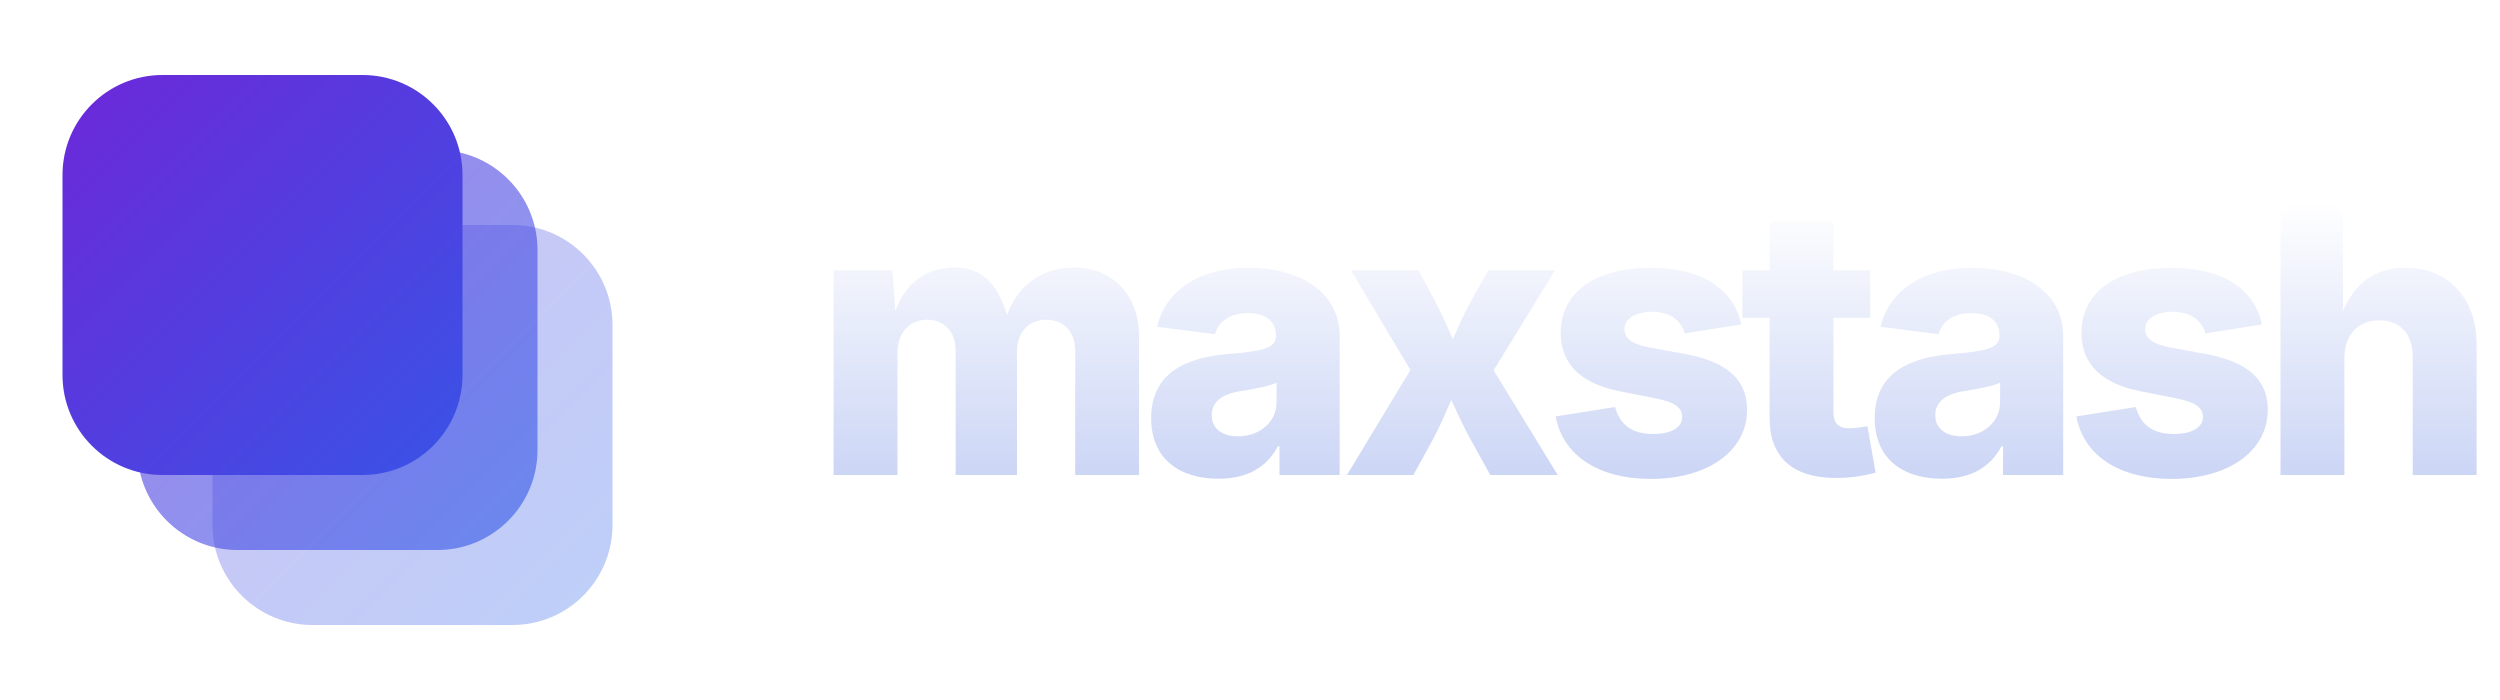
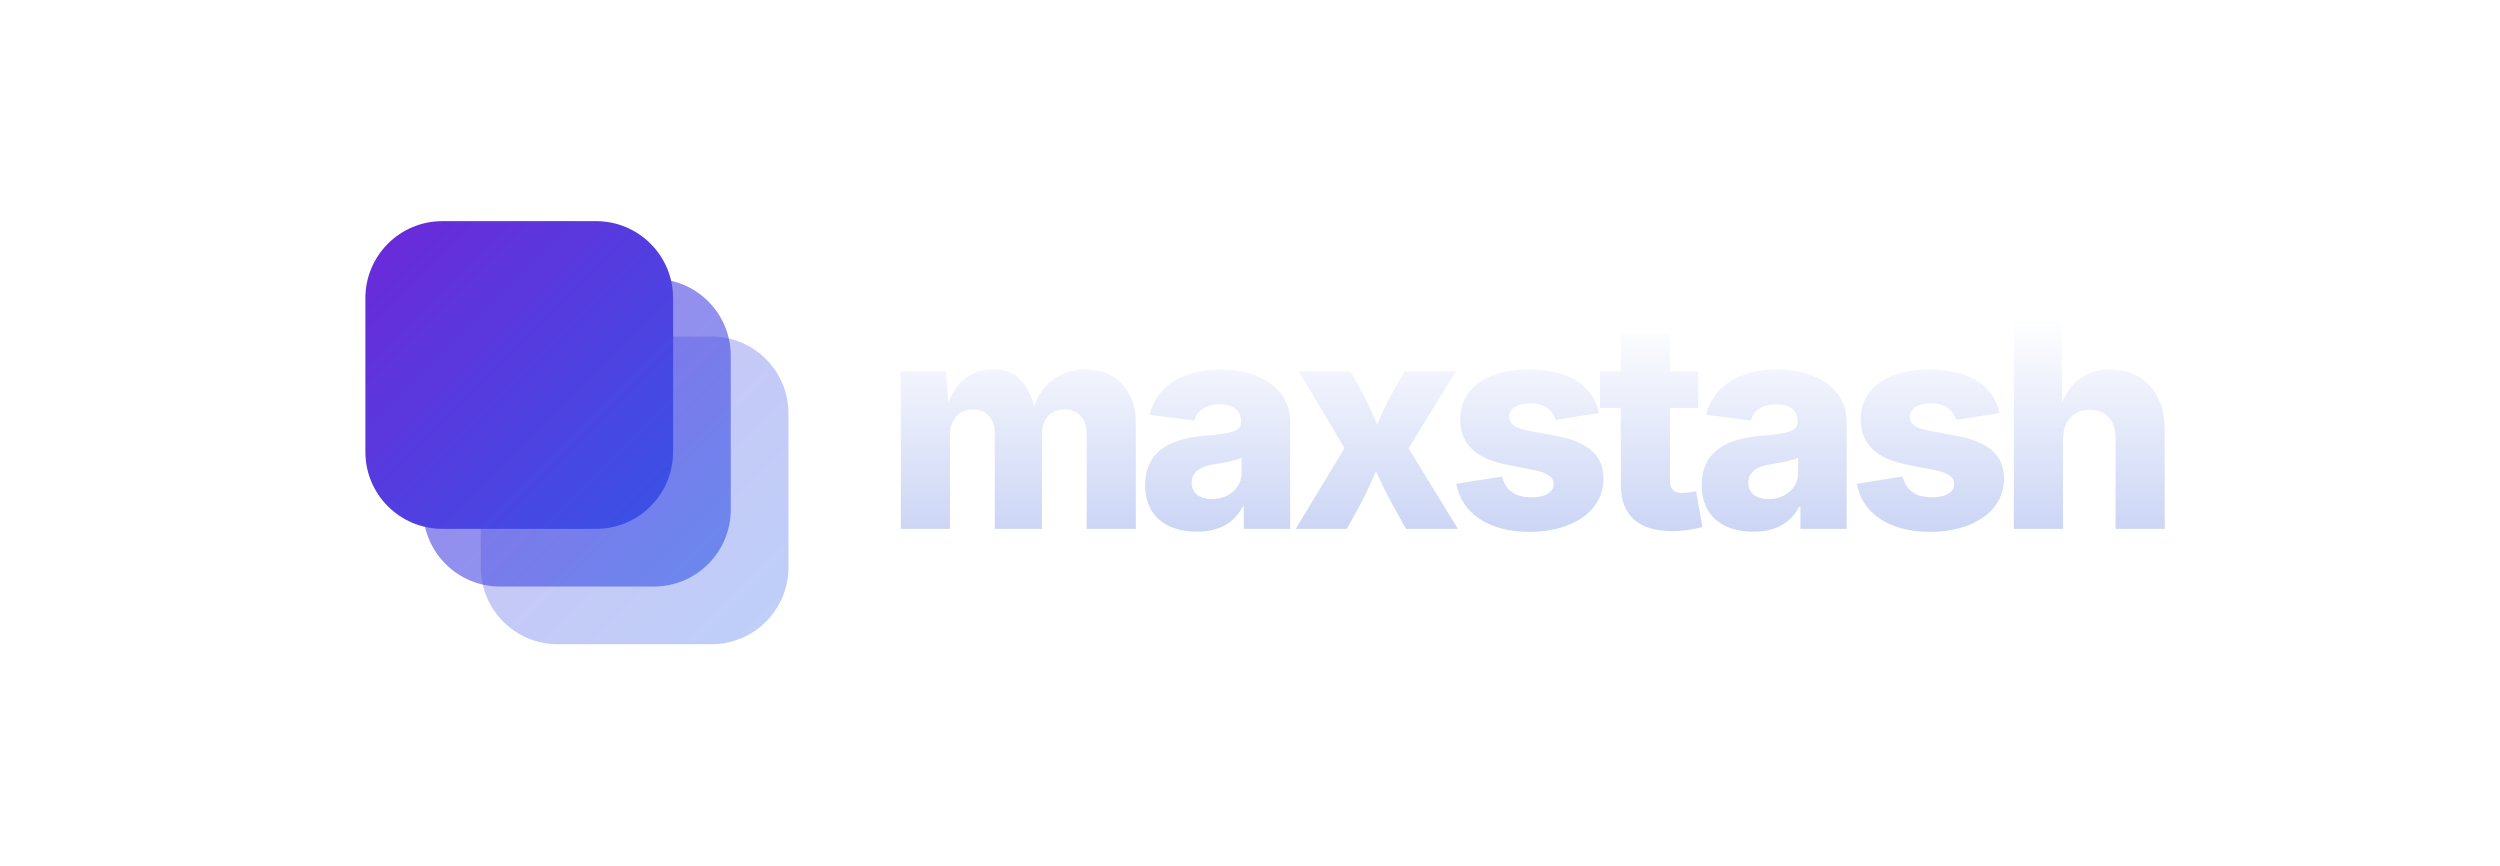
- <svg xmlns="http://www.w3.org/2000/svg" viewBox="0 0 200 56" fill="none" role="img" aria-label="maxstash">
+ <svg xmlns="http://www.w3.org/2000/svg" viewBox="0 0 260 90" fill="none" role="img" aria-label="maxstash">
  <defs>
    <linearGradient id="ms-grad-d" x1="0" y1="0" x2="44" y2="44" gradientUnits="userSpaceOnUse">
      <stop offset="0" stop-color="#6d28d9" />
      <stop offset="1" stop-color="#2563eb" />
    </linearGradient>
    <linearGradient id="ms-text-d" x1="0" y1="0" x2="0" y2="1">
      <stop offset="0" stop-color="#ffffff" />
      <stop offset="1" stop-color="#cbd5f5" />
    </linearGradient>
  </defs>
-   <g transform="translate(5, 6)">
+   <g transform="translate(38, 23)">
    <rect x="12" y="12" width="32" height="32" rx="8" fill="url(#ms-grad-d)" fill-opacity="0.3" />
    <rect x="6" y="6" width="32" height="32" rx="8" fill="url(#ms-grad-d)" fill-opacity="0.6" />
    <rect x="0" y="0" width="32" height="32" rx="8" fill="url(#ms-grad-d)" />
-     <text x="60" y="32" textLength="130" lengthAdjust="spacingAndGlyphs" font-family="'Inter', 'Geist', ui-sans-serif, system-ui, -apple-system, 'Segoe UI', Roboto, sans-serif" font-weight="800" font-size="30" letter-spacing="-1.6" fill="url(#ms-text-d)">maxstash</text>
+     <text x="54" y="32" textLength="130" lengthAdjust="spacingAndGlyphs" font-family="'Inter', 'Geist', ui-sans-serif, system-ui, -apple-system, 'Segoe UI', Roboto, sans-serif" font-weight="800" font-size="30" letter-spacing="-1.6" fill="url(#ms-text-d)">maxstash</text>
  </g>
</svg>
